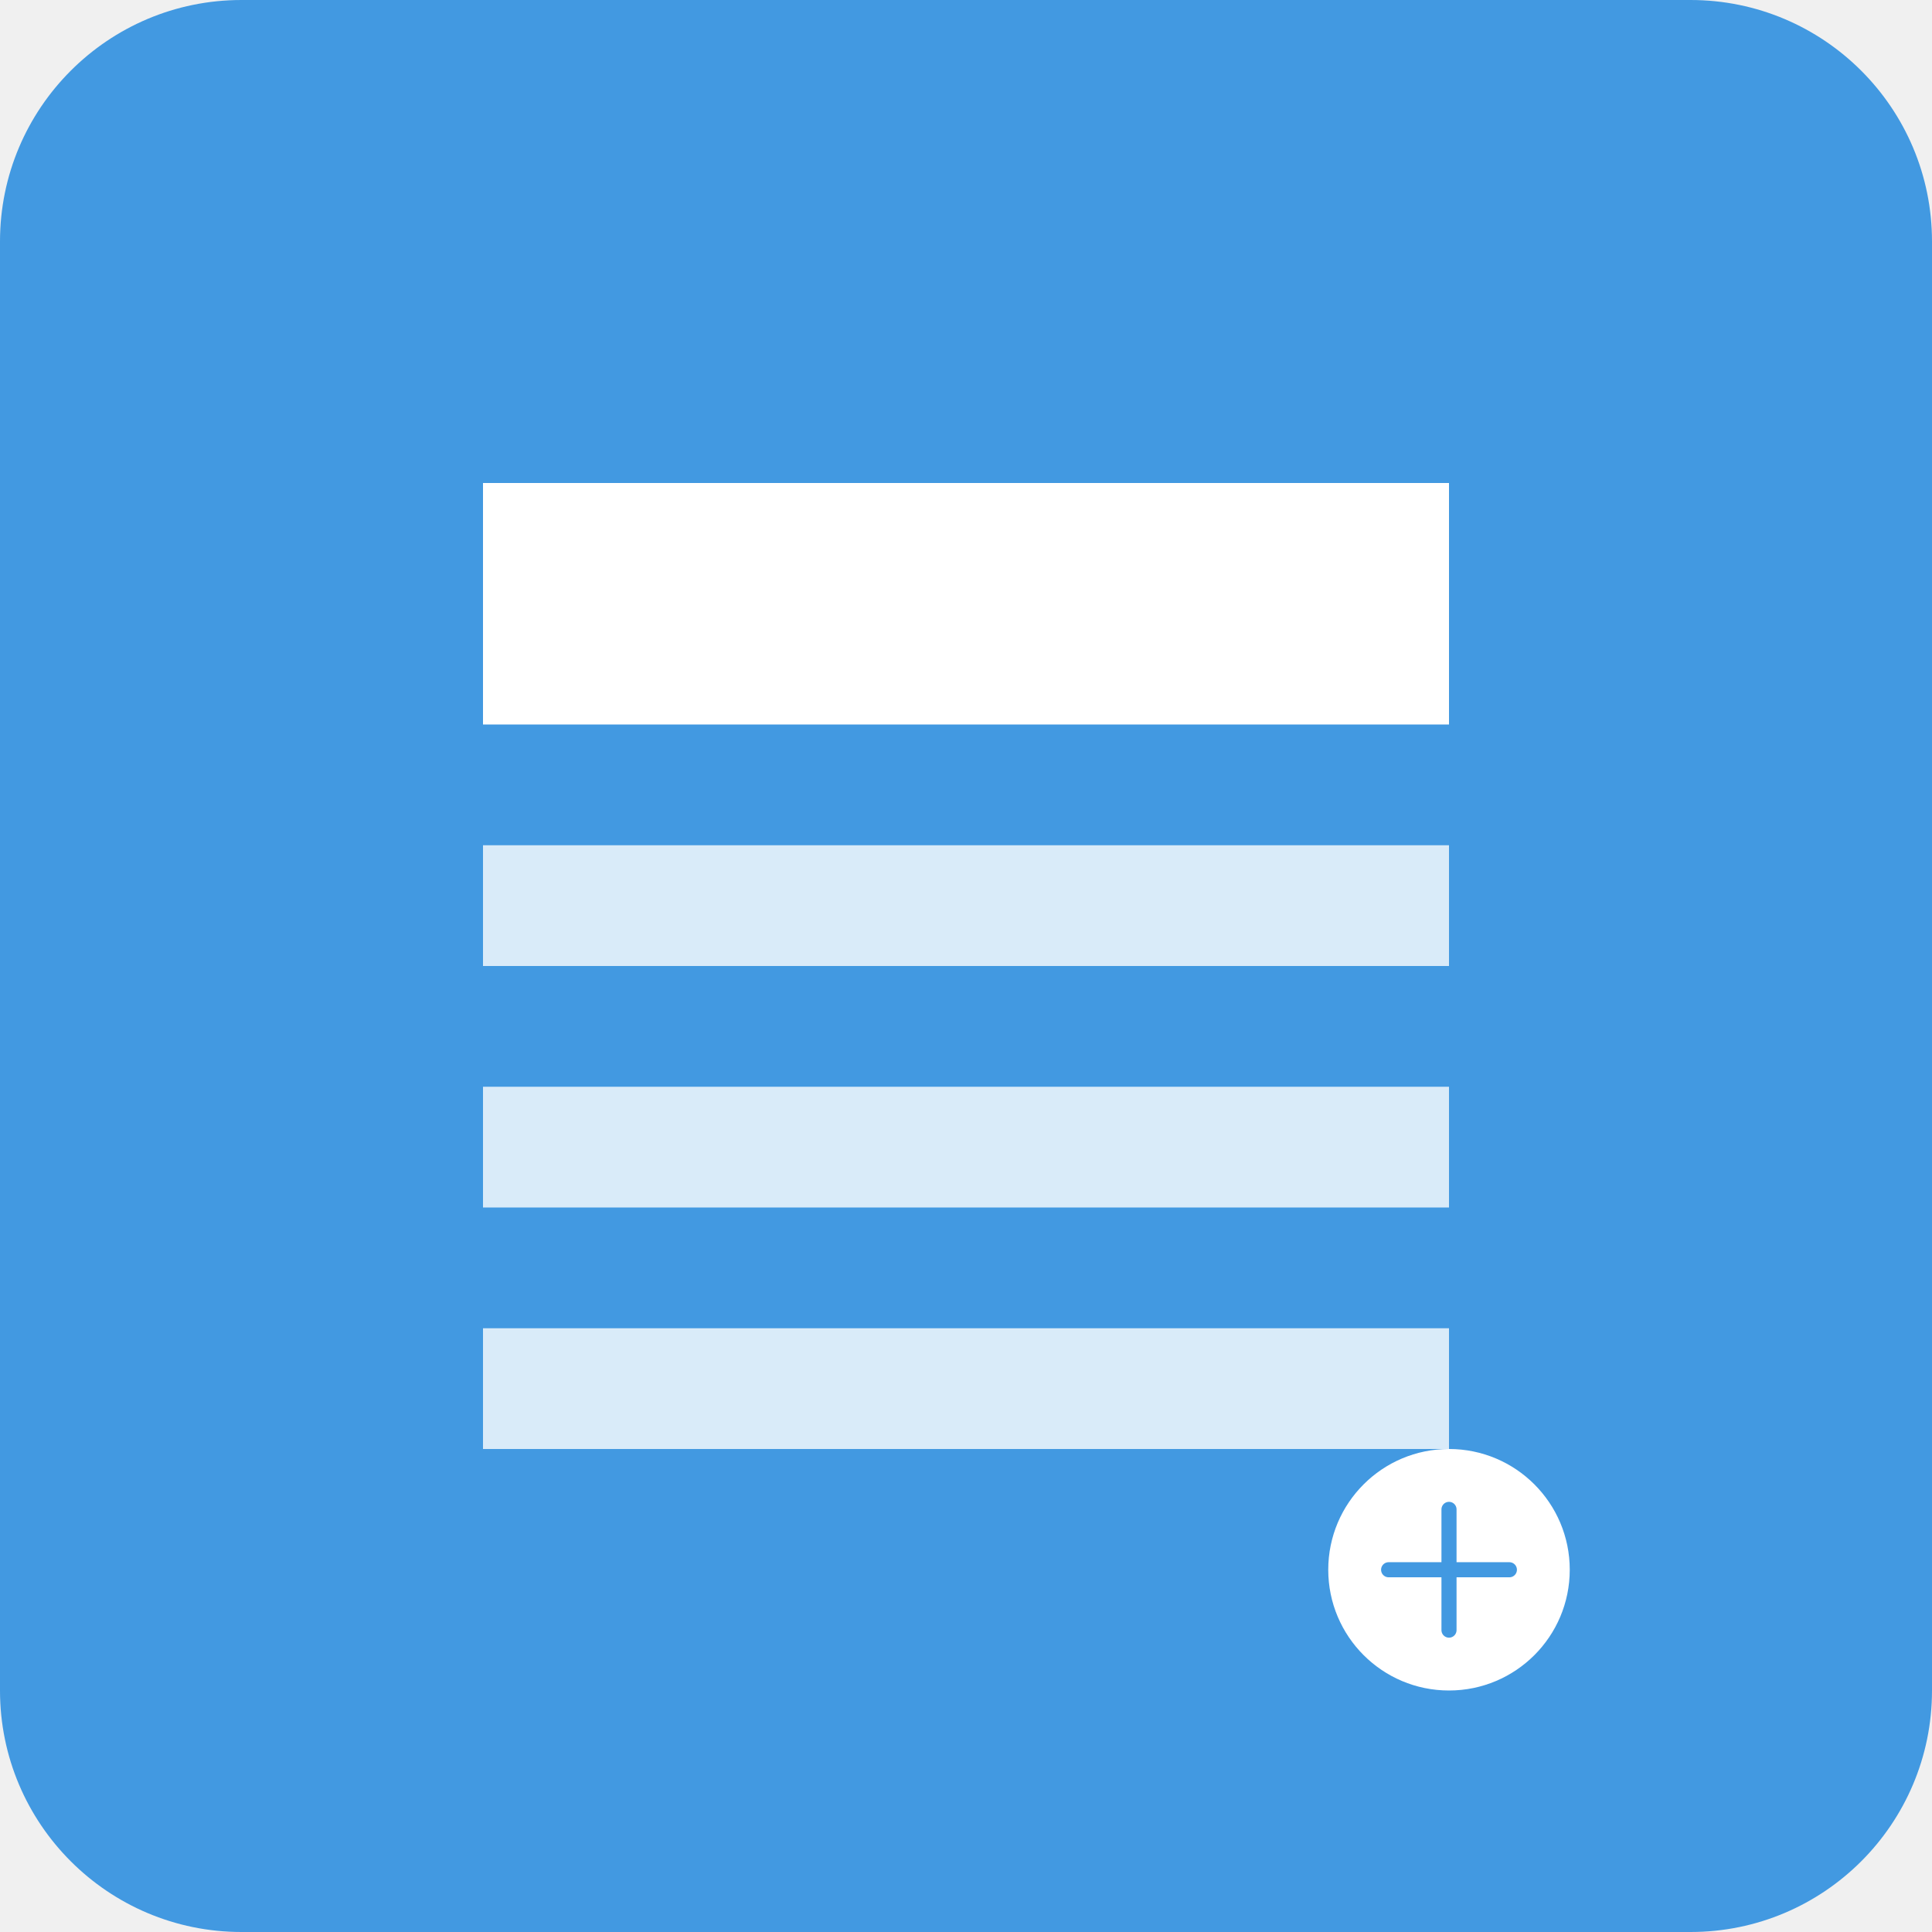
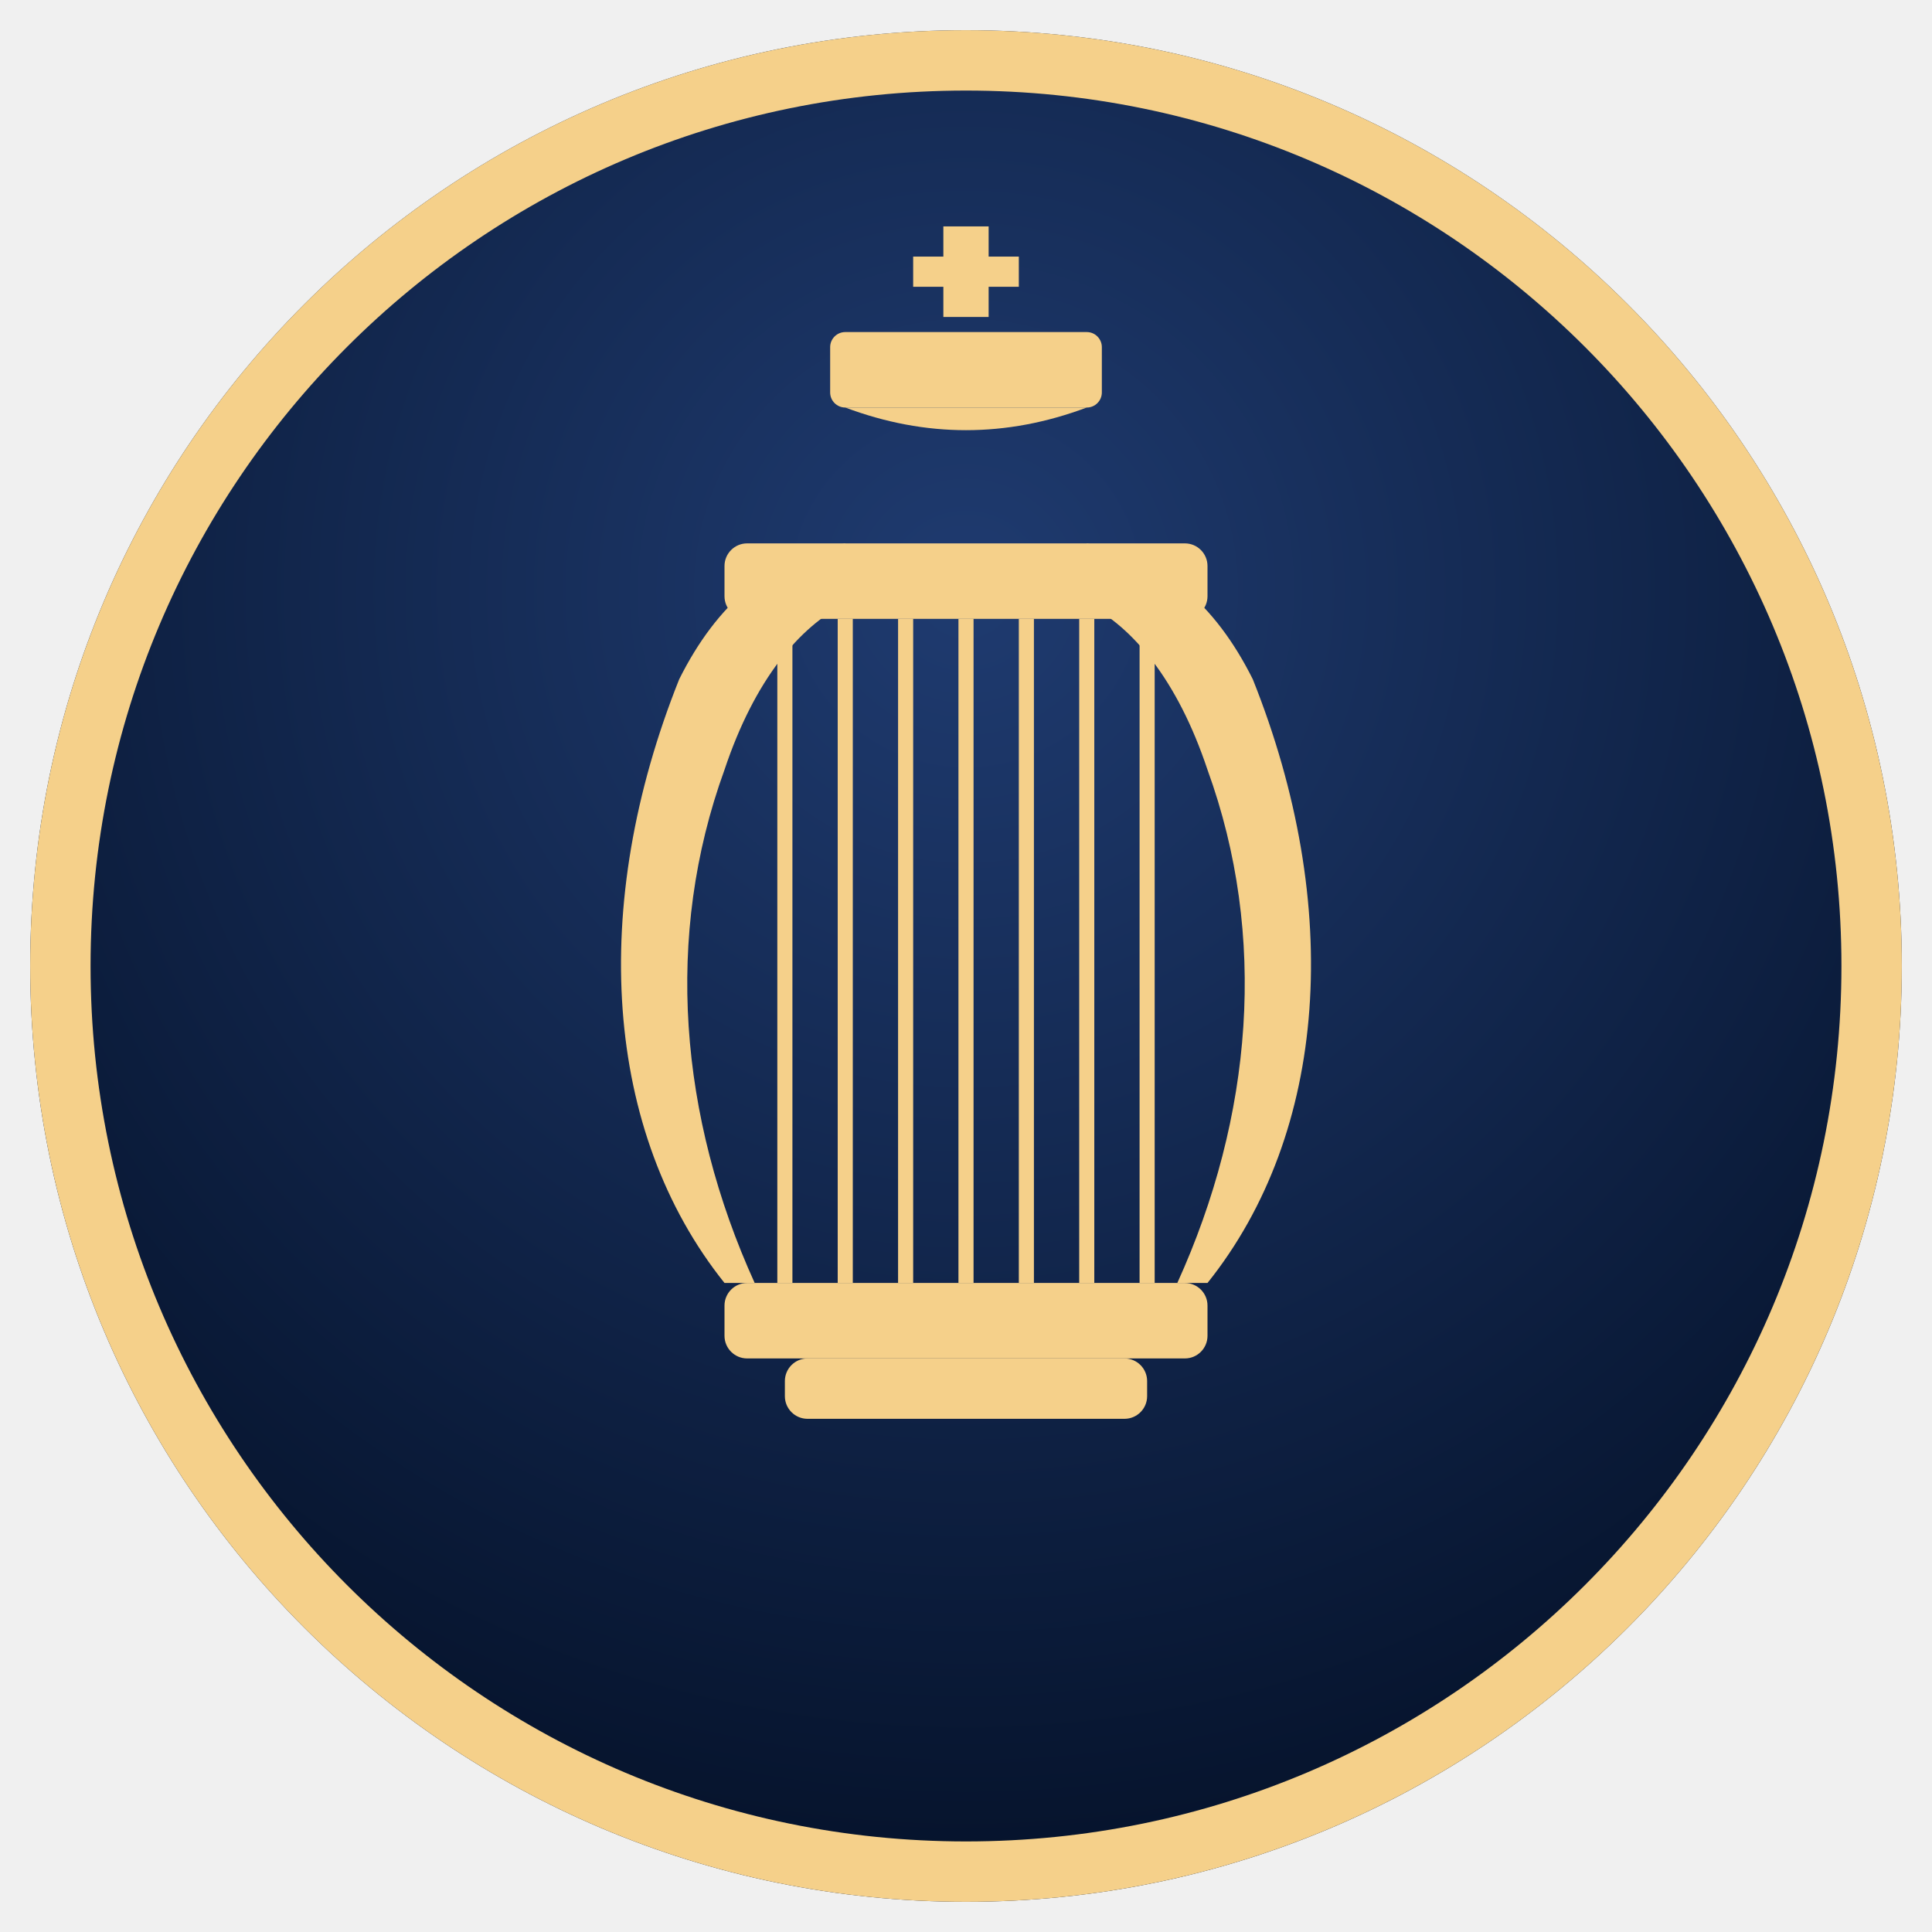
- <svg xmlns="http://www.w3.org/2000/svg" width="512" height="512" viewBox="0 0 512 512" fill="none">
-   <rect width="512" height="512" rx="64" fill="#4299e1" />
-   <path d="M128 128h256v64H128V128z" fill="white" />
-   <path d="M128 224h256v32H128v-32z" fill="white" opacity="0.8" />
-   <path d="M128 288h256v32H128v-32z" fill="white" opacity="0.8" />
-   <path d="M128 352h256v32H128v-32z" fill="white" opacity="0.8" />
-   <circle cx="384" cy="416" r="32" fill="white" />
-   <path d="M384 400v32M368 416h32" stroke="#4299e1" stroke-width="4" stroke-linecap="round" />
+ <svg xmlns="http://www.w3.org/2000/svg" viewBox="0 0 256 256">
+   <defs>
+     <radialGradient id="bg" cx="50%" cy="30%" r="70%">
+       <stop offset="0%" stop-color="#1f3b70" />
+       <stop offset="100%" stop-color="#05122a" />
+     </radialGradient>
+   </defs>
+   <circle cx="128" cy="128" r="124" fill="url(#bg)" />
+   <circle cx="128" cy="128" r="120" fill="none" stroke="#f5d08a" stroke-width="8" />
+   <rect x="96" y="170" width="64" height="10" rx="3" fill="#f5d08a" />
+   <rect x="104" y="180" width="48" height="8" rx="3" fill="#f5d08a" />
+   <path d="M96 170        C80 150 78 120 90 90        C95 80 102 74 112 72        L112 80        C106 83 100 90 96 102        C88 124 90 148 100 170        Z" fill="#f5d08a" />
+   <path d="M160 170        C176 150 178 120 166 90        C161 80 154 74 144 72        L144 80        C150 83 156 90 160 102        C168 124 166 148 156 170        Z" fill="#f5d08a" />
+   <rect x="96" y="72" width="64" height="10" rx="3" fill="#f5d08a" />
+   <g stroke="#f5d08a" stroke-width="2">
+     <line x1="104" y1="82" x2="104" y2="170" />
+     <line x1="112" y1="82" x2="112" y2="170" />
+     <line x1="120" y1="82" x2="120" y2="170" />
+     <line x1="128" y1="82" x2="128" y2="170" />
+     <line x1="136" y1="82" x2="136" y2="170" />
+     <line x1="144" y1="82" x2="144" y2="170" />
+     <line x1="152" y1="82" x2="152" y2="170" />
+   </g>
+   <rect x="110" y="44" width="36" height="10" rx="2" fill="#f5d08a" />
+   <path d="M112 54 Q128 60 144 54" fill="#f5d08a" />
+   <rect x="125" y="30" width="6" height="12" fill="#f5d08a" />
+   <rect x="121" y="34" width="14" height="4" fill="#f5d08a" />
</svg>
